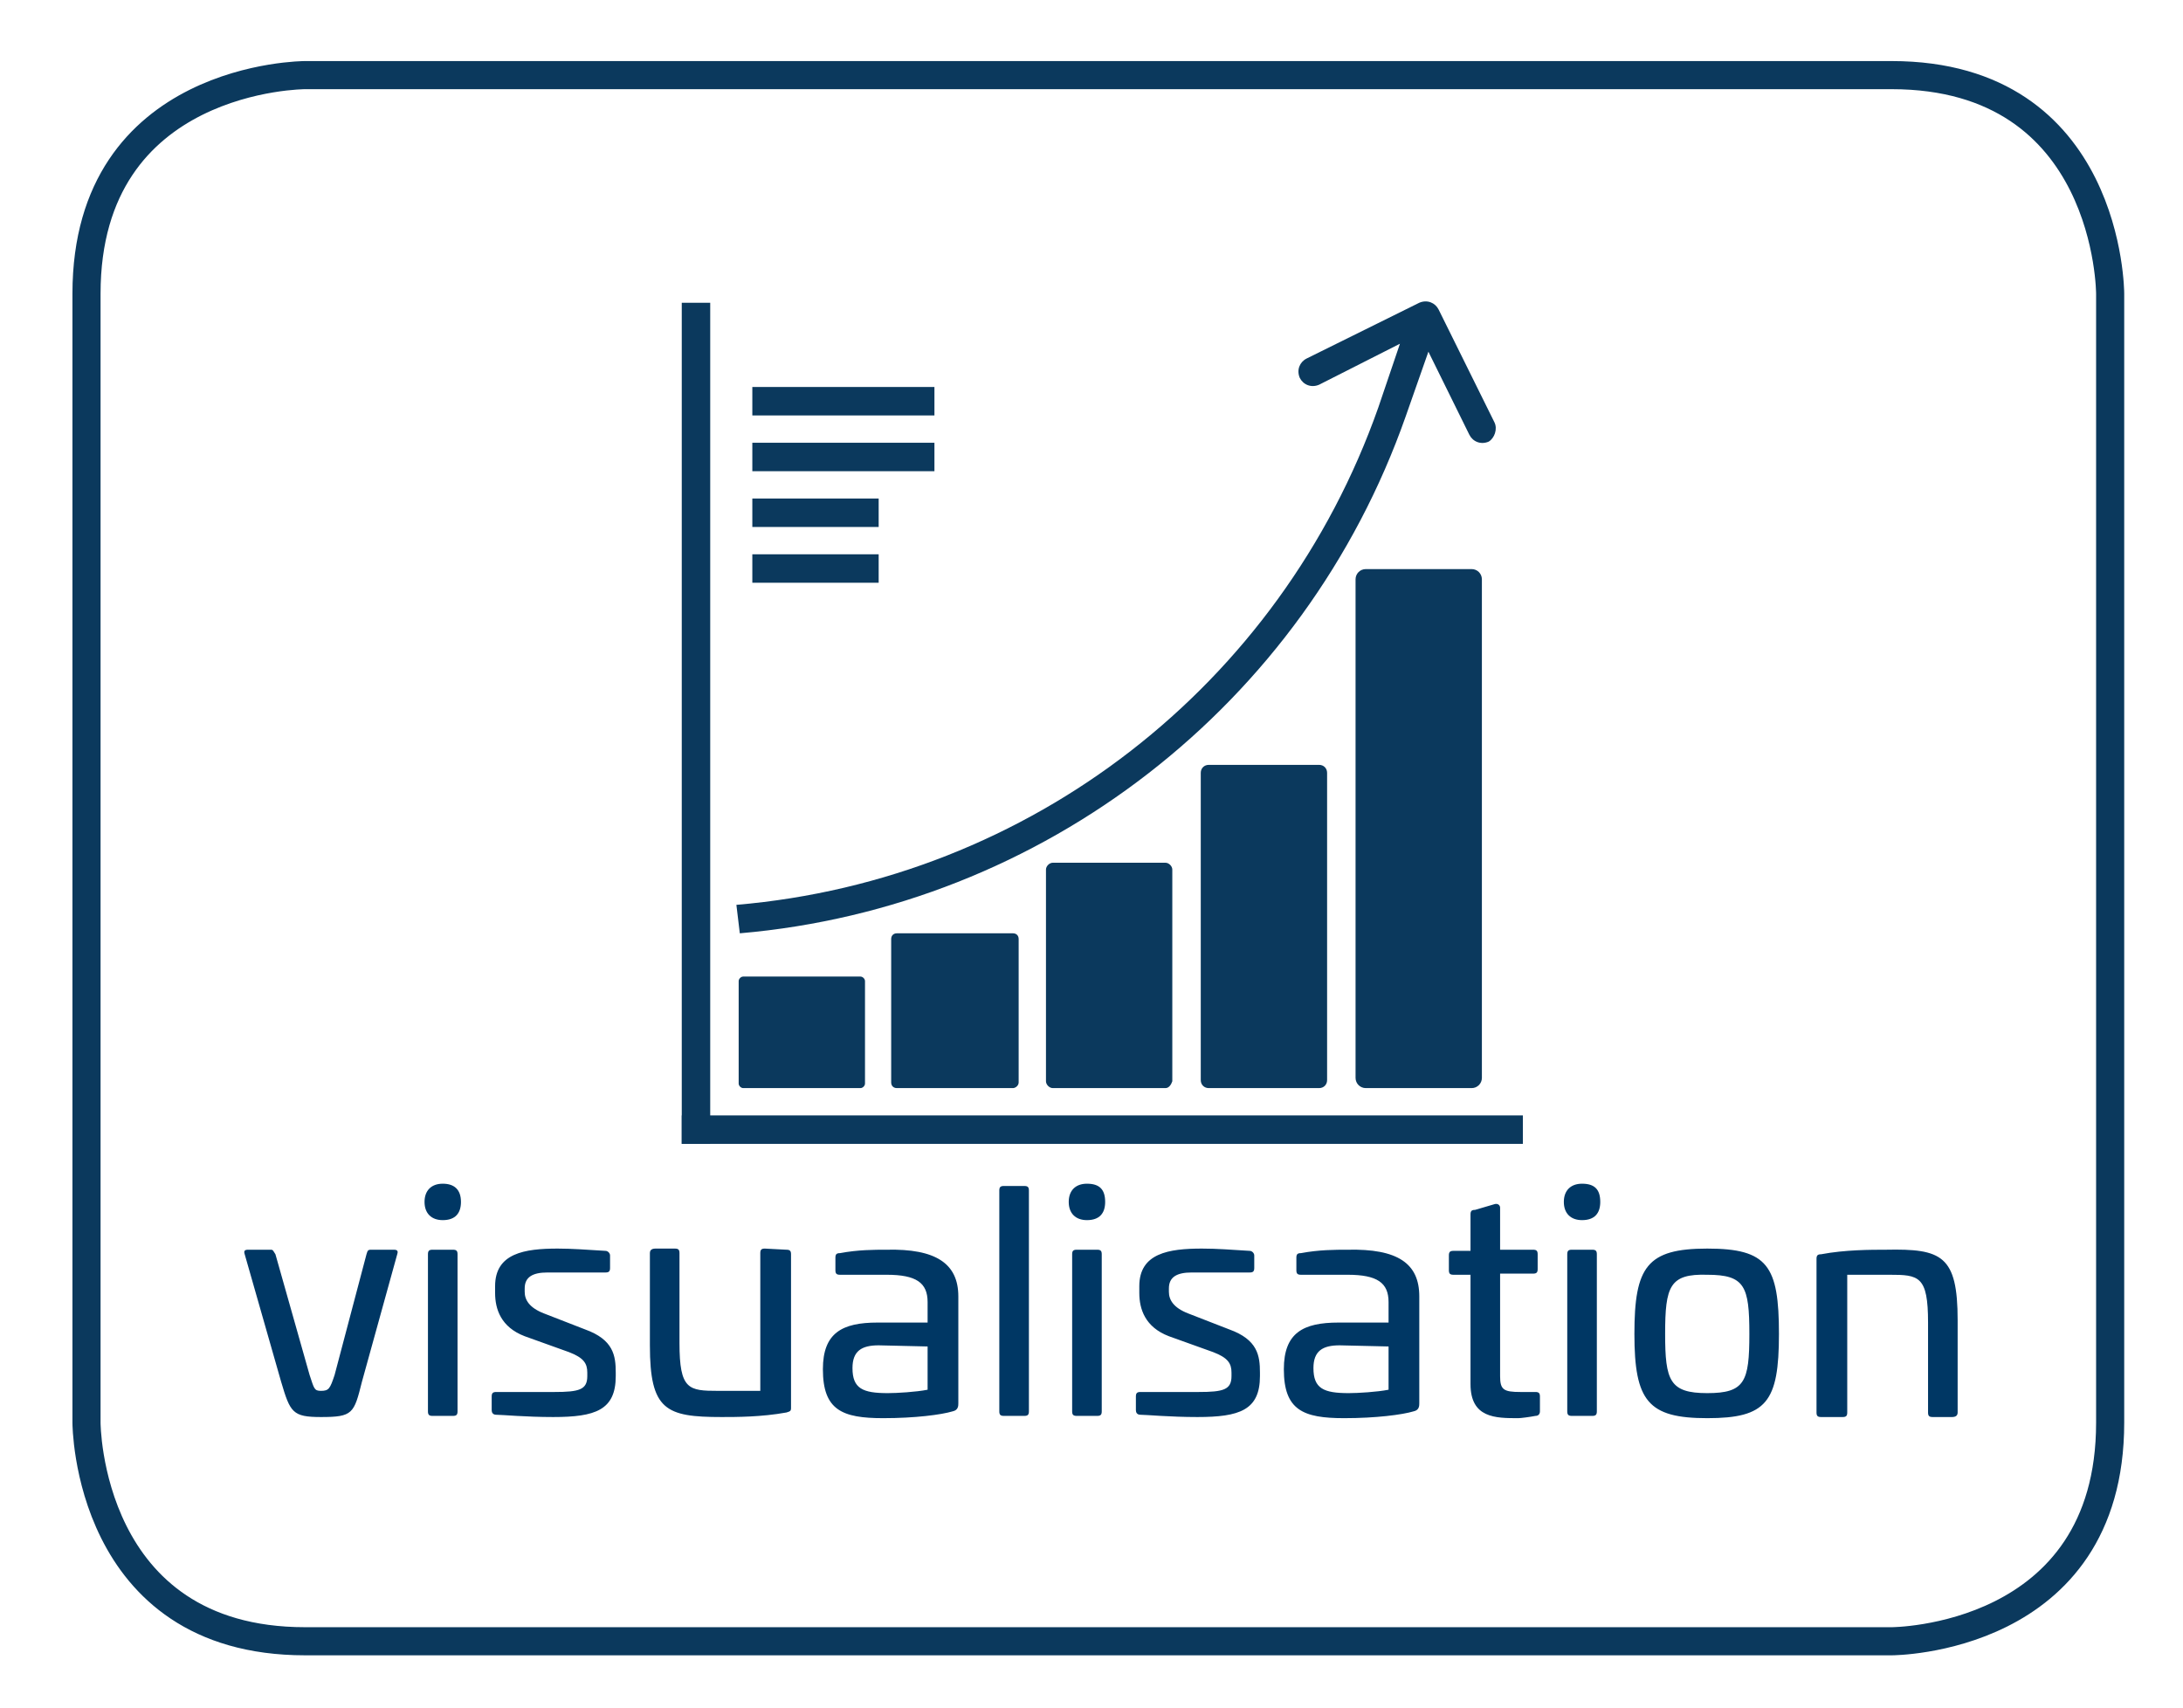
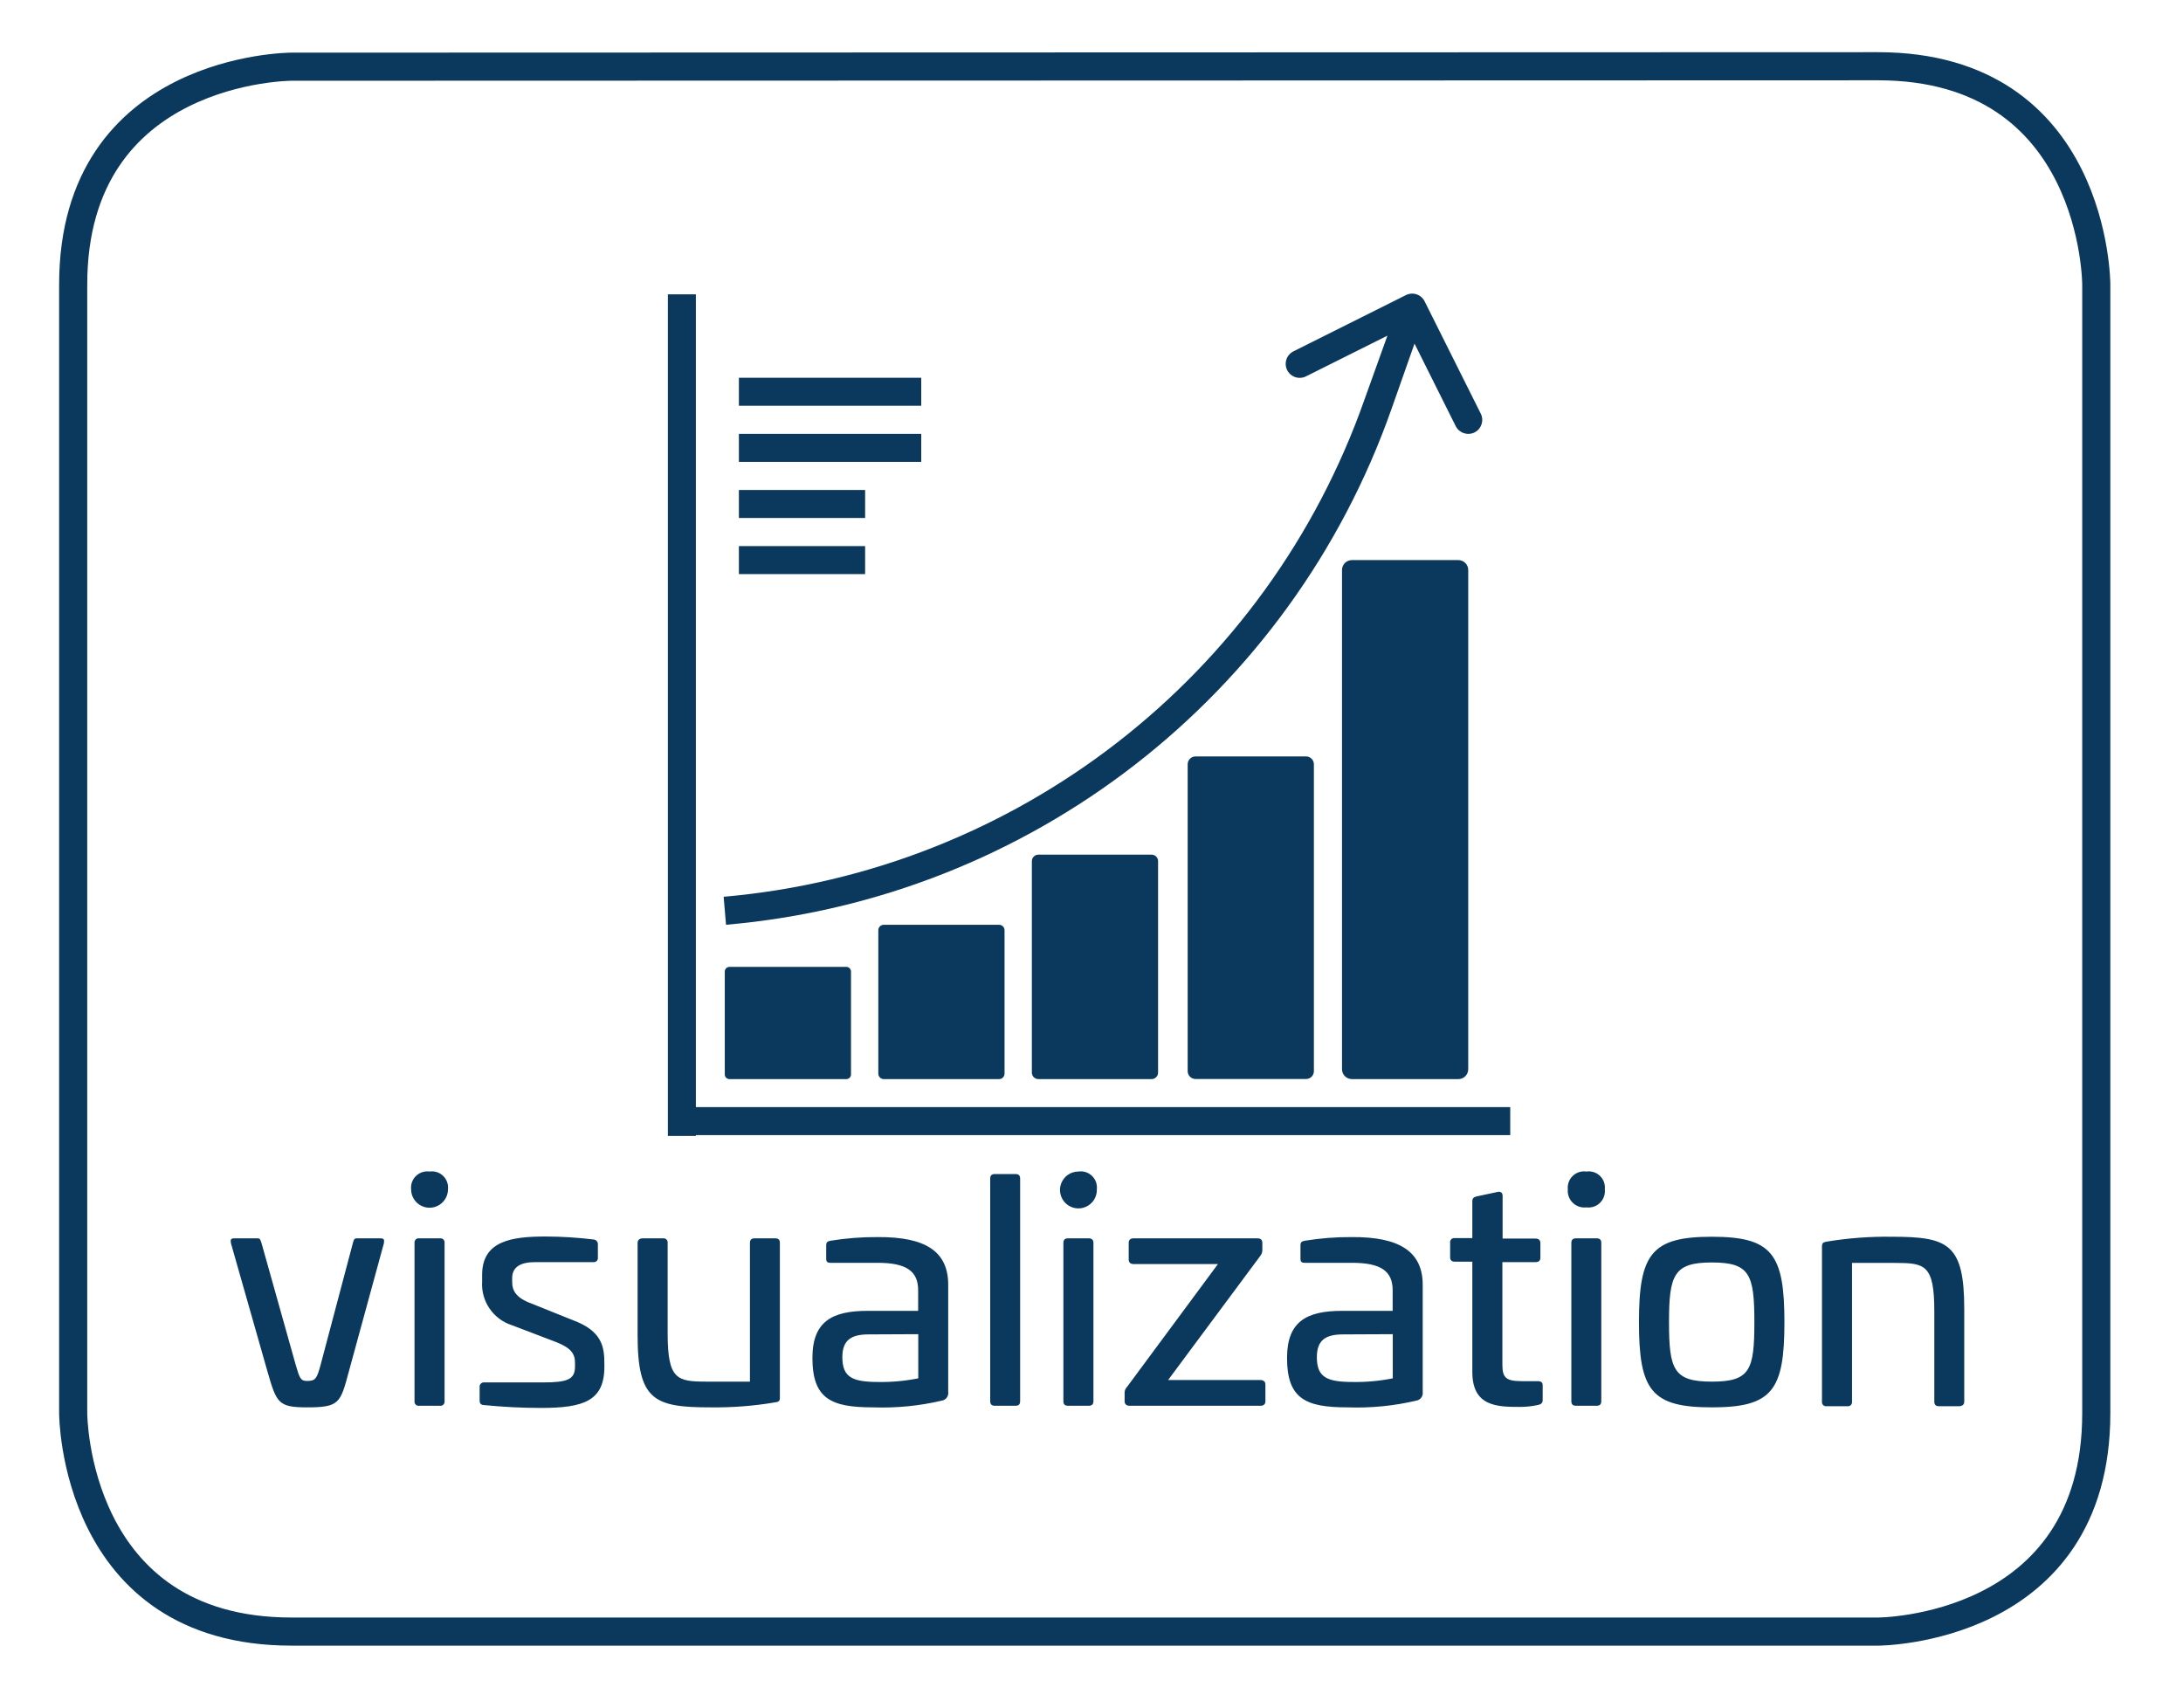
- <svg xmlns="http://www.w3.org/2000/svg" version="1.1" id="Ebene_1" x="0" y="0" viewBox="0 0 191.8 150" xml:space="preserve">
-   <style>.st0{fill:#0b395d}</style>
-   <g id="visulisation">
-     <path class="st0" d="M66.1 34h16v2.5h-16zm0 4.9h16v2.5h-16zm0 4.9h11.1v2.5H66.1zm0 4.9h11.1v2.5H66.1zM59.9 98h73.9v2.5H59.9z" />
-     <path class="st0" d="M59.9 26.6h2.5v73.9h-2.5zm71.4 10.5l-4.9-9.9c-.3-.6-1-.9-1.7-.6l-9.9 4.9c-.6.3-.9 1-.6 1.7.3.6 1 .9 1.7.6l7.1-3.6-1.9 5.6c-8.6 24.4-30.6 41.5-56.4 43.7L65 82c26.7-2.3 49.6-20.1 58.5-45.4l2-5.7 3.6 7.3c.3.6 1 .9 1.7.6.5-.3.8-1.1.5-1.7z" />
-     <path class="st0" d="M129.3 95.6H120c-.5 0-.9-.4-.9-.9V50.9c0-.5.4-.9.9-.9h9.3c.5 0 .9.4.9.9v43.8c0 .5-.4.9-.9.9zm-13.4 0h-9.7c-.4 0-.7-.3-.7-.7v-27c0-.4.3-.7.7-.7h9.7c.4 0 .7.3.7.7v27c0 .4-.3.7-.7.7zm-13.5 0h-9.9c-.3 0-.6-.3-.6-.6V76.4c0-.3.3-.6.6-.6h9.9c.3 0 .6.3.6.6V95c-.1.3-.3.6-.6.6zm-13.4 0H78.8c-.3 0-.5-.2-.5-.5V82.5c0-.3.2-.5.5-.5H89c.3 0 .5.2.5.5v12.6c0 .3-.3.5-.5.5zm-13.4 0H65.3c-.2 0-.4-.2-.4-.4v-9c0-.2.2-.4.4-.4h10.3c.2 0 .4.2.4.4v9c0 .2-.2.4-.4.4z" />
-     <path d="M26.8 6.6S7.6 6.6 7.6 25.8V125s0 19.2 19.2 19.2h139.4s19.2 0 19.2-19.2V25.8s0-19.2-19.2-19.2H26.8z" fill="none" stroke="#0b395d" stroke-width="2.47" />
-     <path d="M34.6 109.8c.3 0 .4.1.3.4l-3.1 11.2c-.7 2.8-.8 3.1-3.6 3.1-2.5 0-2.7-.4-3.5-3.1l-3.2-11.2c-.1-.3 0-.4.3-.4h2c.2 0 .2.1.4.4l3 10.6c.4 1.2.4 1.4 1 1.4.7 0 .8-.2 1.2-1.4l2.8-10.6c.1-.3.1-.4.4-.4h2zm5.9-4.2c0 1-.5 1.6-1.6 1.6-1 0-1.6-.6-1.6-1.6s.6-1.6 1.6-1.6 1.6.5 1.6 1.6zm-.7 4.2c.3 0 .4.1.4.4V124c0 .3-.1.4-.4.4H38c-.3 0-.4-.1-.4-.4v-13.8c0-.3.1-.4.4-.4h1.8zm13.4.1c.2 0 .4.2.4.4v1.1c0 .3-.1.4-.4.4h-5.1c-1.3 0-2 .4-2 1.4v.3c0 .7.4 1.4 1.7 1.9l3.6 1.4c2.5.9 2.7 2.3 2.7 3.8v.3c0 3-1.8 3.6-5.5 3.6-2.4 0-4.5-.2-5-.2-.3 0-.4-.2-.4-.4v-1.2c0-.3.1-.4.4-.4h5.1c2.2 0 2.9-.2 2.9-1.4v-.3c0-.8-.3-1.3-1.6-1.8l-3.9-1.4c-2.1-.8-2.6-2.4-2.6-3.8v-.6c0-2.9 2.6-3.3 5.5-3.3 1.2 0 2.6.1 4.2.2zm15.9-.1c.3 0 .4.1.4.4v13.5c0 .3-.1.3-.4.4-2.2.4-4.4.4-5.7.4-4.9 0-6.3-.6-6.3-6.3v-8.1c0-.3.2-.4.5-.4h1.7c.3 0 .4.1.4.4v7.9c0 4.1.8 4.2 3.4 4.2h3.7v-12.1c0-.3.1-.4.4-.4l1.9.1zm15.1 4.1v9.4c0 .2 0 .6-.5.7-1 .3-3.3.6-6.1.6-3.6 0-5.3-.7-5.3-4.3 0-3.2 1.7-4.1 4.8-4.1h4.4v-1.8c0-1.7-1-2.4-3.6-2.4h-4.1c-.3 0-.4-.1-.4-.4v-1.1c0-.3.1-.4.4-.4 1.6-.3 3-.3 4.1-.3 4.3-.1 6.3 1.2 6.3 4.1zm-7 4.3c-1.5 0-2.3.5-2.3 2 0 1.8.9 2.2 3.1 2.2.8 0 2.5-.1 3.5-.3v-3.8l-4.3-.1zm12.8-14c.3 0 .4.1.4.4V124c0 .3-.1.4-.4.4h-1.8c-.3 0-.4-.1-.4-.4v-19.4c0-.3.1-.4.4-.4H90zm7.1 1.4c0 1-.5 1.6-1.6 1.6-1 0-1.6-.6-1.6-1.6s.6-1.6 1.6-1.6c1.1 0 1.6.5 1.6 1.6zm-.7 4.2c.3 0 .4.1.4.4V124c0 .3-.1.4-.4.4h-1.8c-.3 0-.4-.1-.4-.4v-13.8c0-.3.1-.4.4-.4h1.8zm13.4.1c.2 0 .4.2.4.4v1.1c0 .3-.1.4-.4.4h-5.1c-1.3 0-2 .4-2 1.4v.3c0 .7.4 1.4 1.7 1.9l3.6 1.4c2.5.9 2.7 2.3 2.7 3.8v.3c0 3-1.8 3.6-5.5 3.6-2.4 0-4.5-.2-5-.2-.3 0-.4-.2-.4-.4v-1.2c0-.3.1-.4.4-.4h5.1c2.2 0 2.9-.2 2.9-1.4v-.3c0-.8-.3-1.3-1.6-1.8l-3.9-1.4c-2.1-.8-2.6-2.4-2.6-3.8v-.6c0-2.9 2.6-3.3 5.5-3.3 1.3 0 2.6.1 4.2.2zm14.9 4v9.4c0 .2 0 .6-.5.7-1 .3-3.3.6-6.1.6-3.6 0-5.3-.7-5.3-4.3 0-3.2 1.7-4.1 4.8-4.1h4.4v-1.8c0-1.7-1-2.4-3.6-2.4h-4.1c-.3 0-.4-.1-.4-.4v-1.1c0-.3.1-.4.4-.4 1.6-.3 3-.3 4.1-.3 4.4-.1 6.3 1.2 6.3 4.1zm-7 4.3c-1.5 0-2.3.5-2.3 2 0 1.8.9 2.2 3.1 2.2.8 0 2.5-.1 3.5-.3v-3.8l-4.3-.1zm13.6-12.4c.3-.1.5.1.5.3v3.7h2.9c.3 0 .4.1.4.4v1.3c0 .3-.1.4-.4.4h-2.9v9c0 1.2.3 1.4 1.8 1.4h1.3c.3 0 .4.1.4.4v1.3c0 .2-.1.4-.4.4-.5.1-1.3.2-1.5.2-2 0-4.2 0-4.2-3V112h-1.5c-.3 0-.4-.1-.4-.4v-1.3c0-.3.1-.4.4-.4h1.5v-3.2c0-.3.1-.4.4-.4l1.7-.5zm9.3-.2c0 1-.5 1.6-1.6 1.6-1 0-1.6-.6-1.6-1.6s.6-1.6 1.6-1.6c1.1 0 1.6.5 1.6 1.6zm-.7 4.2c.3 0 .4.1.4.4V124c0 .3-.1.4-.4.4h-1.8c-.3 0-.4-.1-.4-.4v-13.8c0-.3.1-.4.4-.4h1.8zm16.4 7.4c0 6-1.1 7.4-6.3 7.4s-6.4-1.5-6.4-7.4 1.1-7.5 6.4-7.5 6.3 1.5 6.3 7.5zm-10 0c0 4.1.4 5.2 3.7 5.2s3.7-1 3.7-5.2-.4-5.2-3.7-5.2c-3.3-.1-3.7 1-3.7 5.2zM172 116v8.1c0 .3-.2.4-.5.4h-1.7c-.3 0-.4-.1-.4-.4v-7.9c0-4.1-.8-4.2-3.4-4.2h-3.7v12.1c0 .3-.1.4-.4.4H160c-.3 0-.4-.1-.4-.4v-13.5c0-.3.1-.4.4-.4 2.1-.4 4.4-.4 5.7-.4 4.9-.1 6.3.5 6.3 6.2z" fill="#003764" />
-   </g>
+ <svg xmlns="http://www.w3.org/2000/svg" viewBox="0 0 191.8 150">
+   <path fill="#0b395d" d="M64.92 33.19h16.02v2.46H64.92zM64.92 38.12h16.02v2.46H64.92zM64.92 43.05h11.09v2.46H64.92zM64.92 47.98h11.09v2.46H64.92zM58.75 97.27h73.94v2.46H58.75z" />
+   <path fill="#0b395d" d="M58.68 25.86h2.46V99.8h-2.46zM130.1 36.34l-4.93-9.86a1.22 1.22 0 00-1.65-.55l-9.86 4.93a1.23 1.23 0 101.1 2.2l7.14-3.57-2 5.57a65.75 65.75 0 01-56.32 43.73l.21 2.46a68.22 68.22 0 0058.49-45.38l2-5.68 3.62 7.25a1.24 1.24 0 001.66.55 1.23 1.23 0 00.54-1.65z" />
+   <rect x="117.91" y="49.21" width="11.09" height="45.6" rx=".87" fill="#0b395d" />
+   <rect x="104.35" y="66.46" width="11.09" height="28.34" rx=".69" fill="#0b395d" />
+   <rect x="90.66" y="75.09" width="11.09" height="19.72" rx=".57" fill="#0b395d" />
+   <rect x="77.17" y="81.25" width="11.09" height="13.56" rx=".48" fill="#0b395d" />
+   <rect x="63.68" y="84.95" width="11.09" height="9.86" rx=".41" fill="#0b395d" />
+   <path d="M25.61 5.86S6.43 5.86 6.43 25v99.17s0 19.18 19.18 19.18H165s19.18 0 19.18-19.18V25s0-19.18-19.18-19.18z" fill="none" stroke="#0b395d" stroke-width="2.47" />
+   <path d="M33.4 108.8c.33 0 .38.08.33.43l-3.08 11.27c-.74 2.77-.83 3.15-3.66 3.15-2.55 0-2.69-.38-3.49-3.15l-3.21-11.27c-.06-.35 0-.43.33-.43h2c.22 0 .25.08.36.43l3 10.68c.35 1.21.44 1.42 1 1.42.75 0 .86-.21 1.19-1.42L31 109.23c.09-.35.14-.43.36-.43zM39.36 104.49a1.62 1.62 0 01-3.24 0 1.43 1.43 0 011.62-1.56 1.42 1.42 0 011.62 1.56zm-.71 4.31a.36.36 0 01.41.4v13.91a.36.36 0 01-.41.4h-1.82a.36.36 0 01-.41-.4V109.2a.36.36 0 01.41-.4zM52.14 108.9a.41.41 0 01.39.43v1.16a.36.36 0 01-.41.4H47c-1.26 0-2 .43-2 1.4v.35c0 .76.35 1.4 1.7 1.89l3.66 1.47c2.52.94 2.74 2.31 2.74 3.79v.3c0 3-1.84 3.61-5.55 3.61a50.07 50.07 0 01-5-.25c-.33 0-.41-.19-.41-.4v-1.18a.37.37 0 01.41-.41h5.09c2.2 0 2.88-.24 2.88-1.4v-.32c0-.78-.33-1.29-1.59-1.8l-3.93-1.5a3.78 3.78 0 01-2.64-3.85V112c0-3 2.64-3.36 5.58-3.36a35 35 0 014.2.26zM68.11 108.8c.28 0 .41.13.41.4v13.61c0 .32-.13.35-.41.4a31.66 31.66 0 01-5.71.44c-4.92 0-6.38-.62-6.38-6.33v-8.12c0-.27.19-.4.47-.4h1.76a.36.36 0 01.41.4v7.93c0 4.09.82 4.26 3.46 4.26h3.77V109.2c0-.27.13-.4.41-.4zM83.31 112.88v9.42a.67.67 0 01-.52.75 22.93 22.93 0 01-6.1.6c-3.63 0-5.31-.73-5.31-4.34 0-3.22 1.74-4.14 4.87-4.14h4.42v-1.8c0-1.67-1-2.42-3.57-2.42H73c-.33 0-.41-.08-.41-.4v-1.11c0-.32.11-.37.38-.43a24.63 24.63 0 014.15-.32c4.27-.03 6.19 1.31 6.19 4.19zm-7 4.36c-1.51 0-2.3.49-2.3 2 0 1.78.9 2.18 3.16 2.18a16.47 16.47 0 003.51-.32v-3.88zM89.22 103.15c.28 0 .41.13.41.4v19.56c0 .27-.13.4-.41.4h-1.81c-.28 0-.41-.13-.41-.4v-19.56c0-.27.13-.4.41-.4zM96.37 104.49a1.62 1.62 0 11-1.62-1.56 1.42 1.42 0 011.62 1.56zm-.72 4.31c.28 0 .42.13.42.4v13.91c0 .27-.14.4-.42.4h-1.81c-.28 0-.41-.13-.41-.4V109.2c0-.27.13-.4.41-.4zM110.47 108.8c.3 0 .44.13.44.4v.64a.81.81 0 01-.17.49l-8.11 10.92h8.11c.28 0 .44.14.44.4v1.46c0 .27-.16.4-.44.4H99.25c-.27 0-.44-.13-.44-.4v-.76a.68.68 0 01.2-.48l8-10.81h-7.4c-.3 0-.44-.14-.44-.41v-1.45c0-.27.14-.4.44-.4zM125 112.88v9.42a.67.67 0 01-.52.75 22.93 22.93 0 01-6.1.6c-3.63 0-5.3-.73-5.3-4.34 0-3.22 1.73-4.14 4.86-4.14h4.42v-1.8c0-1.67-1-2.42-3.57-2.42h-4.12c-.33 0-.41-.08-.41-.4v-1.11c0-.32.11-.37.38-.43a24.63 24.63 0 014.15-.32c4.21-.03 6.21 1.31 6.21 4.19zm-7 4.36c-1.51 0-2.3.49-2.3 2 0 1.78.9 2.18 3.16 2.18a16.47 16.47 0 003.51-.32v-3.88zM131.55 104.73c.3-.08.47.06.47.35v3.74h2.88c.3 0 .44.14.44.41v1.26c0 .27-.14.4-.44.4H132v9c0 1.19.33 1.46 1.78 1.46h1.32c.3 0 .44.1.44.37v1.29c0 .25-.14.38-.41.43a7.38 7.38 0 01-1.54.17c-2 0-4.23 0-4.23-3.07v-9.69h-1.54c-.28 0-.41-.13-.41-.4v-1.26a.36.36 0 01.41-.41h1.54v-3.23c0-.26.11-.37.36-.43zM141 104.49a1.44 1.44 0 01-1.62 1.59 1.46 1.46 0 01-1.63-1.59 1.43 1.43 0 011.63-1.56 1.42 1.42 0 011.62 1.56zm-.72 4.31c.28 0 .41.13.41.4v13.91c0 .27-.13.4-.41.4h-1.81c-.28 0-.41-.13-.41-.4V109.2c0-.27.13-.4.41-.4zM156.78 116.17c0 6-1.07 7.48-6.38 7.48s-6.4-1.48-6.4-7.48 1.1-7.51 6.4-7.51 6.38 1.51 6.38 7.51zm-10.14 0c0 4.17.41 5.22 3.76 5.22s3.74-1 3.74-5.22-.41-5.25-3.74-5.25-3.76 1.08-3.76 5.25zM172.58 115v8.15c0 .27-.19.4-.46.4h-1.76c-.28 0-.41-.13-.41-.4v-7.94c0-4.11-.83-4.25-3.47-4.25h-3.76v12.19a.36.36 0 01-.41.4h-1.82a.36.36 0 01-.41-.4v-13.63c0-.35.14-.37.41-.43a32.23 32.23 0 015.72-.43c4.92 0 6.37.59 6.37 6.34z" fill="#0b395d" />
</svg>
